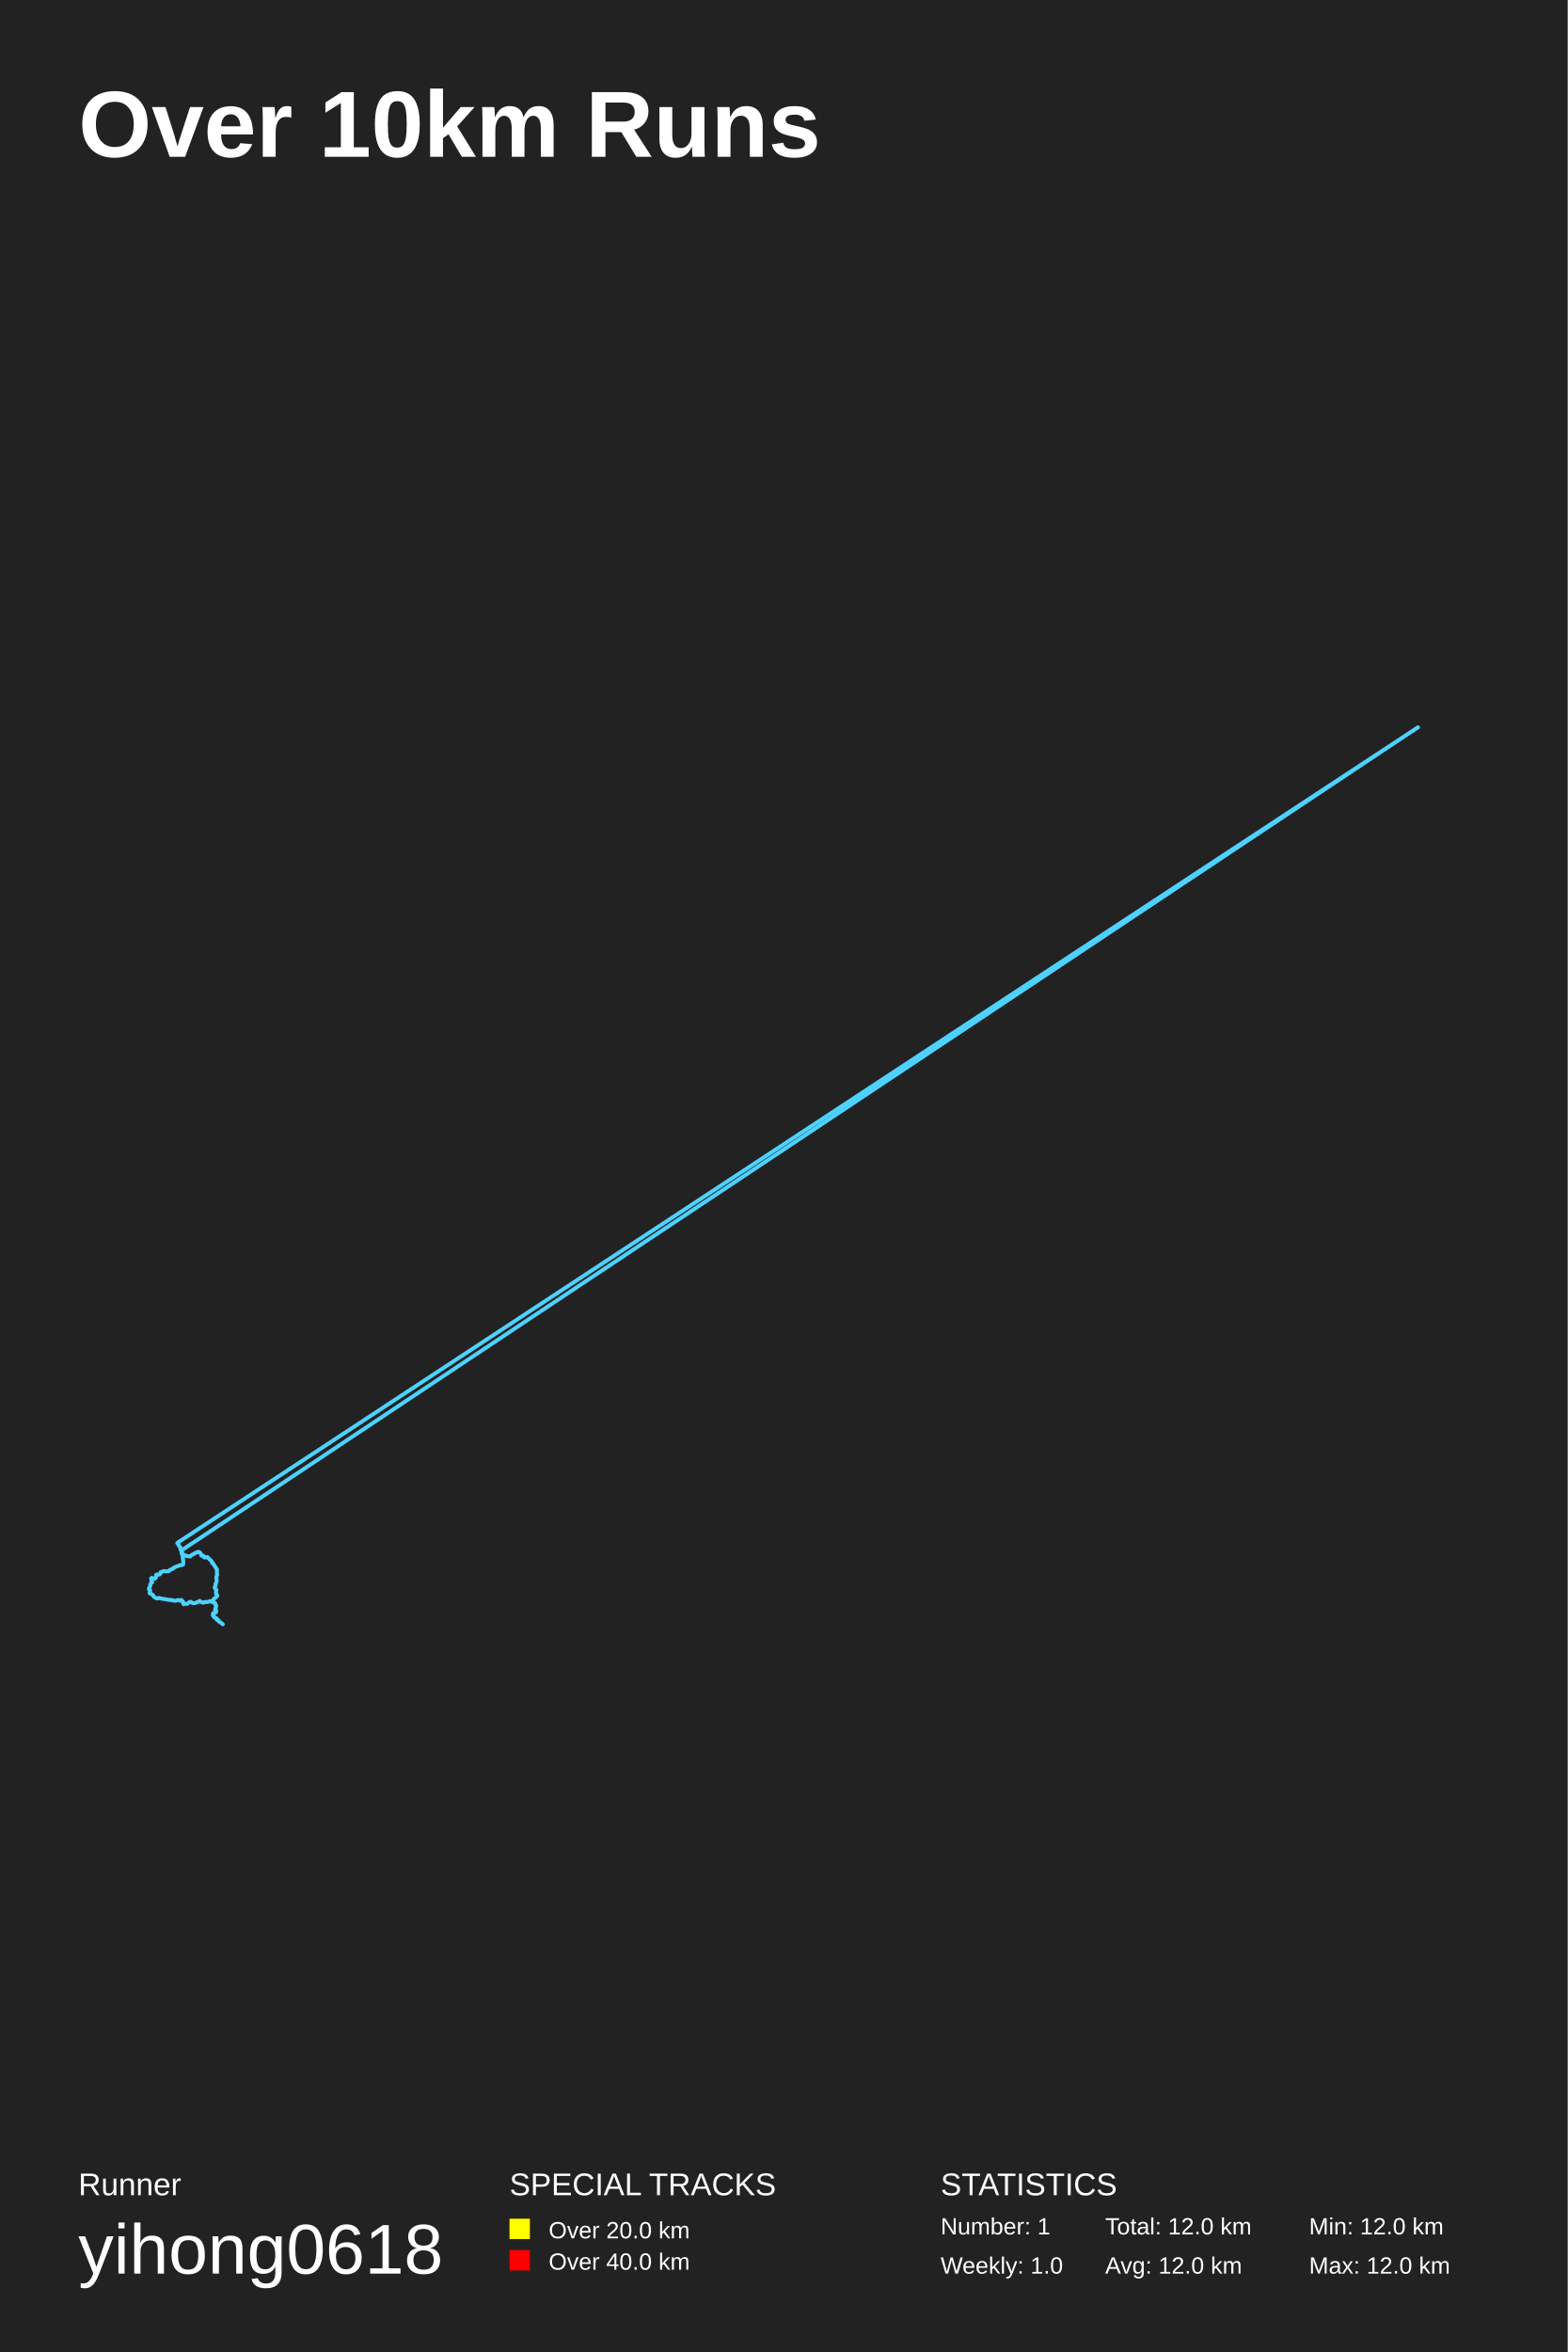
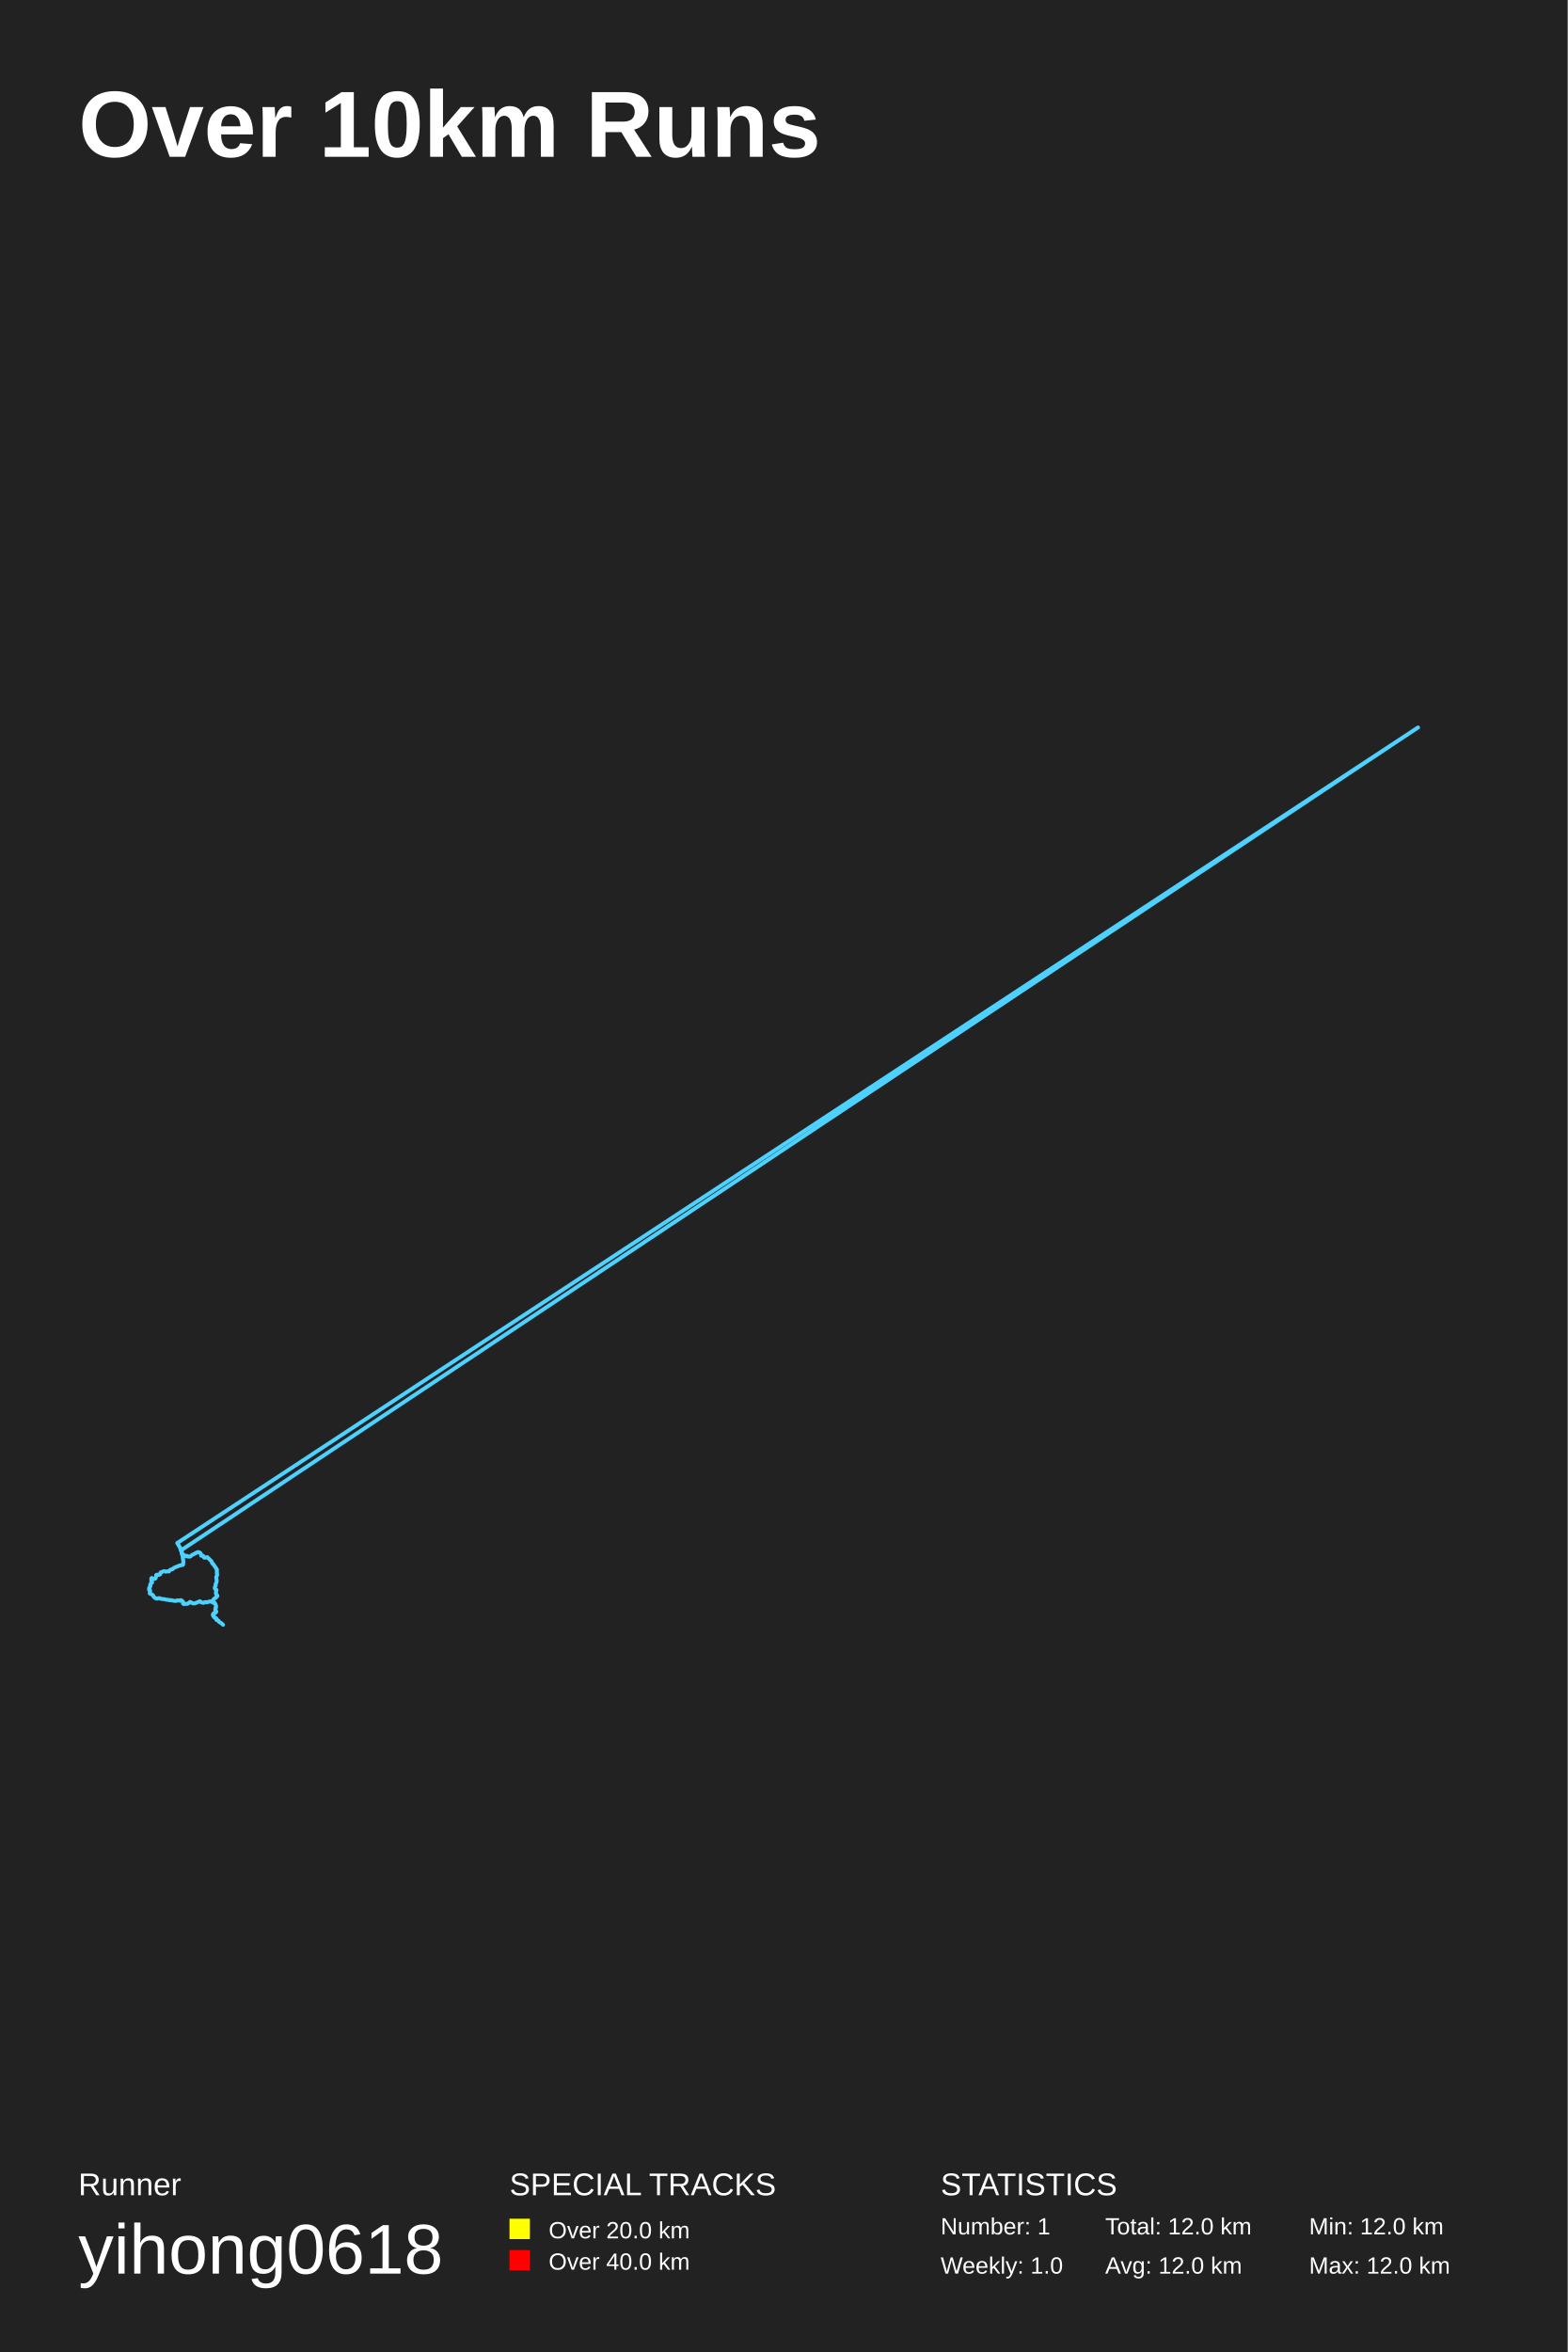
<svg xmlns="http://www.w3.org/2000/svg" baseProfile="full" height="300mm" version="1.1" viewBox="0,0,200,300" width="200mm">
  <defs />
  <rect fill="#222222" height="300" width="200" x="0" y="0" />
  <text fill="#FFFFFF" style="font-size:12px; font-family:Arial; font-weight:bold;" x="10" y="20">Over 10km Runs</text>
  <text fill="#FFFFFF" style="font-size:4px; font-family:Arial" x="10" y="280">Runner</text>
  <text fill="#FFFFFF" style="font-size:9px; font-family:Arial" x="10" y="290">yihong0618</text>
  <text fill="#FFFFFF" style="font-size:4px; font-family:Arial" x="65" y="280">SPECIAL TRACKS</text>
  <rect fill="yellow" height="2.6" width="2.6" x="65" y="283" />
  <text fill="#FFFFFF" style="font-size:3px; font-family:Arial" x="70" y="285.5">Over 20.0 km</text>
  <rect fill="red" height="2.6" width="2.6" x="65" y="287" />
  <text fill="#FFFFFF" style="font-size:3px; font-family:Arial" x="70" y="289.5">Over 40.0 km</text>
  <text fill="#FFFFFF" style="font-size:4px; font-family:Arial" x="120" y="280">STATISTICS</text>
  <text fill="#FFFFFF" style="font-size:3px; font-family:Arial" x="120" y="285">Number: 1</text>
  <text fill="#FFFFFF" style="font-size:3px; font-family:Arial" x="120" y="290">Weekly: 1.0</text>
  <text fill="#FFFFFF" style="font-size:3px; font-family:Arial" x="141" y="285">Total: 12.0 km</text>
  <text fill="#FFFFFF" style="font-size:3px; font-family:Arial" x="141" y="290">Avg: 12.0 km</text>
  <text fill="#FFFFFF" style="font-size:3px; font-family:Arial" x="167" y="285">Min: 12.0 km</text>
  <text fill="#FFFFFF" style="font-size:3px; font-family:Arial" x="167" y="290">Max: 12.0 km</text>
-   <polyline fill="none" opacity="1" points="27.618,206.516 27.599,206.4 27.495,206.385 27.395,206.342 27.314,206.242 27.248,206.153 27.157,206.058 27.153,205.926 27.205,205.752 27.367,205.726 27.49,205.695 27.566,205.536 27.528,205.447 27.443,205.352 27.471,205.236 27.471,205.094 27.538,204.989 27.561,204.862 27.552,204.741 27.471,204.636 27.447,204.509 27.362,204.415 27.219,204.388 27.229,204.399 27.253,204.399 27.234,204.404 27.219,204.404 27.229,204.399 27.219,204.404 27.21,204.409 27.214,204.415 27.214,204.409 27.124,204.283 27.134,204.178 27.162,204.098 27.224,204.004 27.281,203.935 27.343,203.893 27.443,203.819 27.547,203.746 27.642,203.635 27.704,203.582 27.718,203.493 27.661,203.414 27.58,203.345 27.547,203.219 27.552,203.113 27.566,203.019 27.571,202.924 27.614,202.797 27.533,202.708 27.476,202.671 27.443,202.618 27.386,202.508 27.443,202.339 27.5,202.265 27.485,202.144 27.509,202.002 27.585,201.881 27.623,201.776 27.633,201.66 27.656,201.549 27.618,201.454 27.628,201.359 27.599,201.28 27.595,201.17 27.642,201.012 27.699,200.912 27.699,200.806 27.671,200.69 27.675,200.564 27.661,200.438 27.69,200.237 27.666,200.174 27.181,199.416 27.119,199.41 27.062,199.358 27.039,199.279 27.029,199.2 27.005,199.184 26.982,199.11 26.929,199.057 26.877,198.994 26.811,198.968 26.763,198.931 26.716,198.868 26.663,198.81 26.549,198.72 26.502,198.636 26.435,198.599 26.359,198.615 26.25,198.636 26.188,198.662 26.079,198.662 26.017,198.599 25.979,198.504 25.946,198.436 25.856,198.409 25.746,198.441 25.699,198.388 25.708,198.367 25.732,198.367 25.713,198.383 25.694,198.404 25.68,198.383 25.675,198.394 25.689,198.394 25.694,198.388 25.685,198.383 25.699,198.357 25.694,198.346 25.623,198.246 25.609,198.183 25.571,198.088 25.552,198.062 25.523,198.035 25.447,198.009 25.4,197.962 25.333,197.977 25.29,197.946 25.262,197.951 25.233,197.956 25.148,197.983 25.1,198.025 25.053,198.046 24.982,198.046 24.944,198.083 24.848,198.12 24.82,198.172 24.772,198.188 24.72,198.214 24.658,198.236 24.597,198.272 24.516,198.315 24.426,198.346 24.354,198.436 24.278,198.52 24.188,198.52 24.131,198.51 24.027,198.52 23.965,198.504 23.96,198.494 23.965,198.483 23.965,198.504 23.97,198.494 23.913,198.494 23.865,198.446 23.808,198.425 23.756,198.473 23.684,198.42 23.618,198.409 23.547,198.436 23.48,198.341 23.428,198.283 23.361,198.246 23.347,198.246 23.338,198.23 23.285,198.157 23.224,198.12 23.19,198.141 23.195,198.135 23.181,198.104 23.176,198.041 23.2,197.967 23.2,197.898 23.133,197.851 23.114,197.804 23.086,197.735 23.053,197.682 23.029,197.593 23.01,197.498 22.991,197.335 22.92,197.293 22.882,197.203 22.815,197.161 22.801,197.103 22.768,197.013 22.696,196.934 22.682,196.866 22.663,196.85 22.625,196.845 22.635,196.85 22.644,196.861 22.63,196.85 22.644,196.845 22.644,196.845 22.658,196.845 22.706,196.761 22.692,196.771 22.654,196.792 22.639,196.787 22.625,196.797 22.616,196.808 22.625,196.797 22.625,196.792 22.63,196.792 22.63,196.782 22.63,196.787 22.644,196.782 180.91,92.768 180.815,92.826 180.815,92.826 180.815,92.826 180.815,92.826 180.724,92.884 180.629,92.942 23.119,197.783 23.162,197.877 23.181,197.972 23.171,198.072 23.181,198.172 23.224,198.262 23.281,198.346 23.304,198.467 23.304,198.589 23.314,198.72 23.357,198.873 23.376,199.01 23.38,199.11 23.385,199.263 23.366,199.4 23.38,199.479 23.347,199.568 23.195,199.621 23.048,199.632 22.929,199.658 22.815,199.695 22.696,199.758 22.573,199.795 22.449,199.837 22.373,199.869 22.273,199.921 22.174,199.974 22.093,200.027 22.064,200.074 22.05,200.085 22.05,200.09 21.998,200.121 21.931,200.158 21.851,200.174 21.756,200.195 21.665,200.258 21.618,200.29 21.589,200.364 21.528,200.422 21.423,200.411 21.347,200.395 21.238,200.427 21.147,200.443 21.057,200.422 20.972,200.385 20.877,200.39 20.805,200.422 20.753,200.438 20.687,200.49 20.592,200.501 20.501,200.532 20.459,200.601 20.425,200.685 20.44,200.754 20.397,200.801 20.354,200.822 20.321,200.843 20.259,200.848 20.159,200.843 20.088,200.822 19.983,200.848 19.907,200.88 19.926,200.917 19.936,200.985 19.926,201.049 19.898,201.096 19.893,201.133 19.888,201.17 19.865,201.249 19.812,201.338 19.698,201.322 19.622,201.359 19.575,201.375 19.494,201.433 19.428,201.407 19.404,201.359 19.366,201.37 19.337,201.338 19.318,201.312 19.352,201.286 19.371,201.243 19.38,201.259 19.328,201.291 19.276,201.338 19.333,201.465 19.309,201.628 19.38,201.733 19.418,201.844 19.314,201.886 19.223,201.997 19.152,202.139 19.176,202.276 19.105,202.418 19.019,202.545 19.005,202.724 19.1,202.766 19.162,202.855 19.133,202.94 19.124,203.04 19.081,203.203 19.181,203.261 19.266,203.319 19.399,203.366 19.523,203.456 19.575,203.593 19.694,203.709 19.841,203.809 19.988,203.867 20.126,203.888 20.292,203.809 20.425,203.861 20.582,203.898 20.748,203.935 20.934,203.951 21.01,203.962 21.138,203.993 21.247,204.019 21.366,204.025 21.475,204.056 21.623,204.077 21.746,204.067 21.893,204.093 22.003,204.12 22.131,204.156 22.264,204.162 22.43,204.172 22.573,204.125 22.687,204.072 22.787,204.12 22.924,204.156 23.043,204.104 23.129,204.062 23.2,204.167 23.333,204.267 23.319,204.42 23.404,204.515 23.442,204.625 23.561,204.515 23.746,204.583 23.922,204.551 24.065,204.446 24.188,204.32 24.369,204.325 24.478,204.425 24.611,204.478 24.839,204.483 24.934,204.451 25.072,204.404 25.195,204.325 25.347,204.309 25.471,204.199 25.575,204.272 25.713,204.346 25.813,204.393 25.927,204.43 26.027,204.378 26.146,204.341 26.298,204.325 26.44,204.346 26.568,204.299 26.673,204.262 26.768,204.235 26.906,204.246 27.034,204.309 27.167,204.33 27.243,204.367 27.376,204.415 27.471,204.525 27.485,204.678 27.585,204.778 27.566,204.936 27.523,205.068 27.514,205.226 27.462,205.373 27.595,205.484 27.566,205.61 27.457,205.7 27.324,205.737 27.229,205.879 27.2,206.016 27.295,206.142 27.367,206.279 27.504,206.358 27.642,206.437 27.637,206.564 27.718,206.658 27.884,206.658 27.913,206.806 28.036,206.895 28.188,206.98 28.312,207.09 28.431,207.18" stroke="#4DD2FF" stroke-dasharray="none" stroke-linecap="round" stroke-linejoin="round" stroke-width="0.5" />
+   <polyline fill="none" opacity="1" points="27.623,206.487 27.566,206.413 27.462,206.392 27.367,206.334 27.305,206.234 27.224,206.145 27.157,206.034 27.162,205.908 27.257,205.766 27.395,205.745 27.533,205.655 27.557,205.523 27.495,205.455 27.462,205.334 27.457,205.218 27.504,205.086 27.542,204.96 27.571,204.849 27.514,204.744 27.49,204.617 27.409,204.501 27.324,204.422 27.224,204.422 27.224,204.417 27.248,204.422 27.214,204.422 27.224,204.428 27.224,204.428 27.214,204.438 27.214,204.433 27.214,204.428 27.186,204.417 27.134,204.259 27.153,204.17 27.176,204.075 27.243,204.001 27.319,203.933 27.362,203.88 27.471,203.822 27.571,203.743 27.671,203.648 27.728,203.574 27.718,203.495 27.628,203.416 27.571,203.327 27.533,203.19 27.566,203.111 27.576,203.021 27.576,202.895 27.618,202.79 27.5,202.726 27.481,202.674 27.405,202.61 27.409,202.463 27.457,202.342 27.514,202.247 27.504,202.121 27.533,201.984 27.604,201.873 27.628,201.757 27.642,201.652 27.642,201.546 27.618,201.446 27.609,201.351 27.595,201.272 27.585,201.135 27.661,201.004 27.699,200.893 27.699,200.793 27.656,200.677 27.675,200.551 27.661,200.403 27.675,200.219 27.666,200.182 27.167,199.45 27.086,199.429 27.072,199.355 27.024,199.287 27.015,199.213 26.996,199.186 26.967,199.118 26.906,199.076 26.849,199.018 26.787,198.96 26.754,198.944 26.701,198.865 26.63,198.797 26.526,198.718 26.469,198.628 26.412,198.617 26.326,198.66 26.226,198.67 26.15,198.686 26.041,198.675 25.998,198.596 25.96,198.507 25.922,198.449 25.822,198.433 25.727,198.449 25.708,198.402 25.708,198.38 25.732,198.391 25.723,198.38 25.694,198.402 25.68,198.396 25.685,198.407 25.67,198.428 25.68,198.407 25.699,198.402 25.699,198.396 25.656,198.328 25.628,198.233 25.609,198.175 25.566,198.101 25.547,198.085 25.499,198.049 25.438,198.006 25.376,198.001 25.305,197.98 25.271,197.975 25.257,197.97 25.195,197.991 25.134,198.022 25.086,198.059 25.029,198.049 24.982,198.085 24.915,198.128 24.848,198.17 24.801,198.212 24.758,198.217 24.706,198.254 24.658,198.254 24.568,198.312 24.492,198.349 24.402,198.412 24.331,198.496 24.25,198.544 24.145,198.544 24.103,198.549 24.008,198.533 23.946,198.533 23.974,198.512 23.965,198.507 23.984,198.517 23.946,198.533 23.903,198.507 23.851,198.449 23.794,198.454 23.723,198.512 23.67,198.433 23.589,198.449 23.523,198.428 23.456,198.349 23.409,198.296 23.357,198.265 23.347,198.275 23.323,198.228 23.266,198.159 23.2,198.149 23.195,198.154 23.2,198.149 23.167,198.117 23.186,198.033 23.195,197.964 23.176,197.912 23.119,197.848 23.105,197.806 23.067,197.748 23.043,197.68 23.015,197.585 23.005,197.511 22.962,197.353 22.901,197.285 22.872,197.232 22.81,197.174 22.806,197.095 22.744,197.016 22.682,196.937 22.677,196.874 22.654,196.869 22.635,196.879 22.644,196.879 22.644,196.879 22.635,196.874 22.644,196.874 22.644,196.863 22.682,196.842 22.701,196.795 22.692,196.816 22.616,196.8 22.63,196.816 22.62,196.816 22.62,196.826 22.625,196.821 22.625,196.816 22.63,196.811 22.635,196.805 22.639,196.811 22.63,196.805 180.91,92.791 180.815,92.849 180.815,92.849 180.815,92.849 180.724,92.907 180.724,92.907 23.091,197.754 23.119,197.864 23.195,197.922 23.181,198.017 23.19,198.117 23.195,198.228 23.247,198.307 23.29,198.412 23.295,198.528 23.314,198.639 23.333,198.807 23.361,198.955 23.376,199.071 23.39,199.171 23.38,199.329 23.371,199.45 23.371,199.529 23.314,199.618 23.133,199.624 23.01,199.671 22.891,199.682 22.782,199.734 22.658,199.797 22.53,199.84 22.425,199.871 22.349,199.919 22.24,199.966 22.14,200.019 22.093,200.061 22.05,200.114 22.06,200.098 22.031,200.114 21.984,200.172 21.912,200.187 21.813,200.187 21.727,200.235 21.651,200.287 21.613,200.34 21.57,200.43 21.485,200.451 21.404,200.424 21.314,200.424 21.209,200.456 21.114,200.461 21.024,200.424 20.948,200.409 20.843,200.43 20.796,200.445 20.734,200.466 20.658,200.509 20.563,200.535 20.492,200.567 20.444,200.651 20.425,200.735 20.44,200.804 20.383,200.825 20.345,200.851 20.311,200.856 20.231,200.877 20.135,200.862 20.045,200.851 19.95,200.877 19.917,200.914 19.931,200.951 19.926,201.035 19.917,201.083 19.893,201.125 19.884,201.172 19.869,201.22 19.855,201.294 19.77,201.378 19.679,201.362 19.603,201.394 19.537,201.409 19.461,201.457 19.437,201.42 19.39,201.383 19.366,201.383 19.342,201.336 19.318,201.336 19.375,201.283 19.361,201.267 19.333,201.304 19.304,201.33 19.299,201.409 19.314,201.552 19.323,201.694 19.404,201.794 19.385,201.889 19.261,201.931 19.185,202.073 19.143,202.226 19.19,202.326 19.071,202.489 19.01,202.621 19.024,202.79 19.124,202.811 19.157,202.905 19.147,202.99 19.114,203.106 19.105,203.253 19.2,203.306 19.318,203.348 19.432,203.401 19.556,203.522 19.599,203.648 19.717,203.769 19.884,203.875 20.04,203.912 20.164,203.864 20.34,203.838 20.478,203.917 20.649,203.943 20.796,203.964 20.972,203.975 21.048,203.985 21.157,204.038 21.285,204.048 21.414,204.048 21.528,204.085 21.651,204.101 21.803,204.096 21.922,204.133 22.026,204.143 22.169,204.18 22.297,204.191 22.478,204.201 22.616,204.133 22.711,204.112 22.834,204.154 22.972,204.18 23.062,204.101 23.133,204.127 23.247,204.191 23.361,204.343 23.333,204.496 23.409,204.586 23.456,204.607 23.632,204.554 23.803,204.58 23.974,204.549 24.107,204.422 24.236,204.328 24.402,204.396 24.511,204.475 24.687,204.512 24.872,204.507 24.972,204.459 25.105,204.412 25.243,204.343 25.395,204.296 25.49,204.233 25.609,204.322 25.732,204.401 25.851,204.417 25.97,204.444 26.055,204.386 26.203,204.343 26.35,204.37 26.478,204.349 26.602,204.312 26.706,204.28 26.806,204.254 26.953,204.291 27.072,204.349 27.191,204.375 27.286,204.396 27.4,204.47 27.481,204.596 27.533,204.733 27.566,204.865 27.566,205.012 27.504,205.139 27.49,205.302 27.5,205.439 27.595,205.544 27.542,205.666 27.405,205.75 27.281,205.802 27.229,205.924 27.224,206.082 27.324,206.208 27.39,206.34 27.561,206.403 27.656,206.508 27.628,206.64 27.78,206.682 27.894,206.735 27.946,206.872 28.089,206.951 28.241,207.035 28.345,207.14 28.459,207.24" stroke="#4DD2FF" stroke-dasharray="none" stroke-linecap="round" stroke-linejoin="round" stroke-width="0.5" />
</svg>
